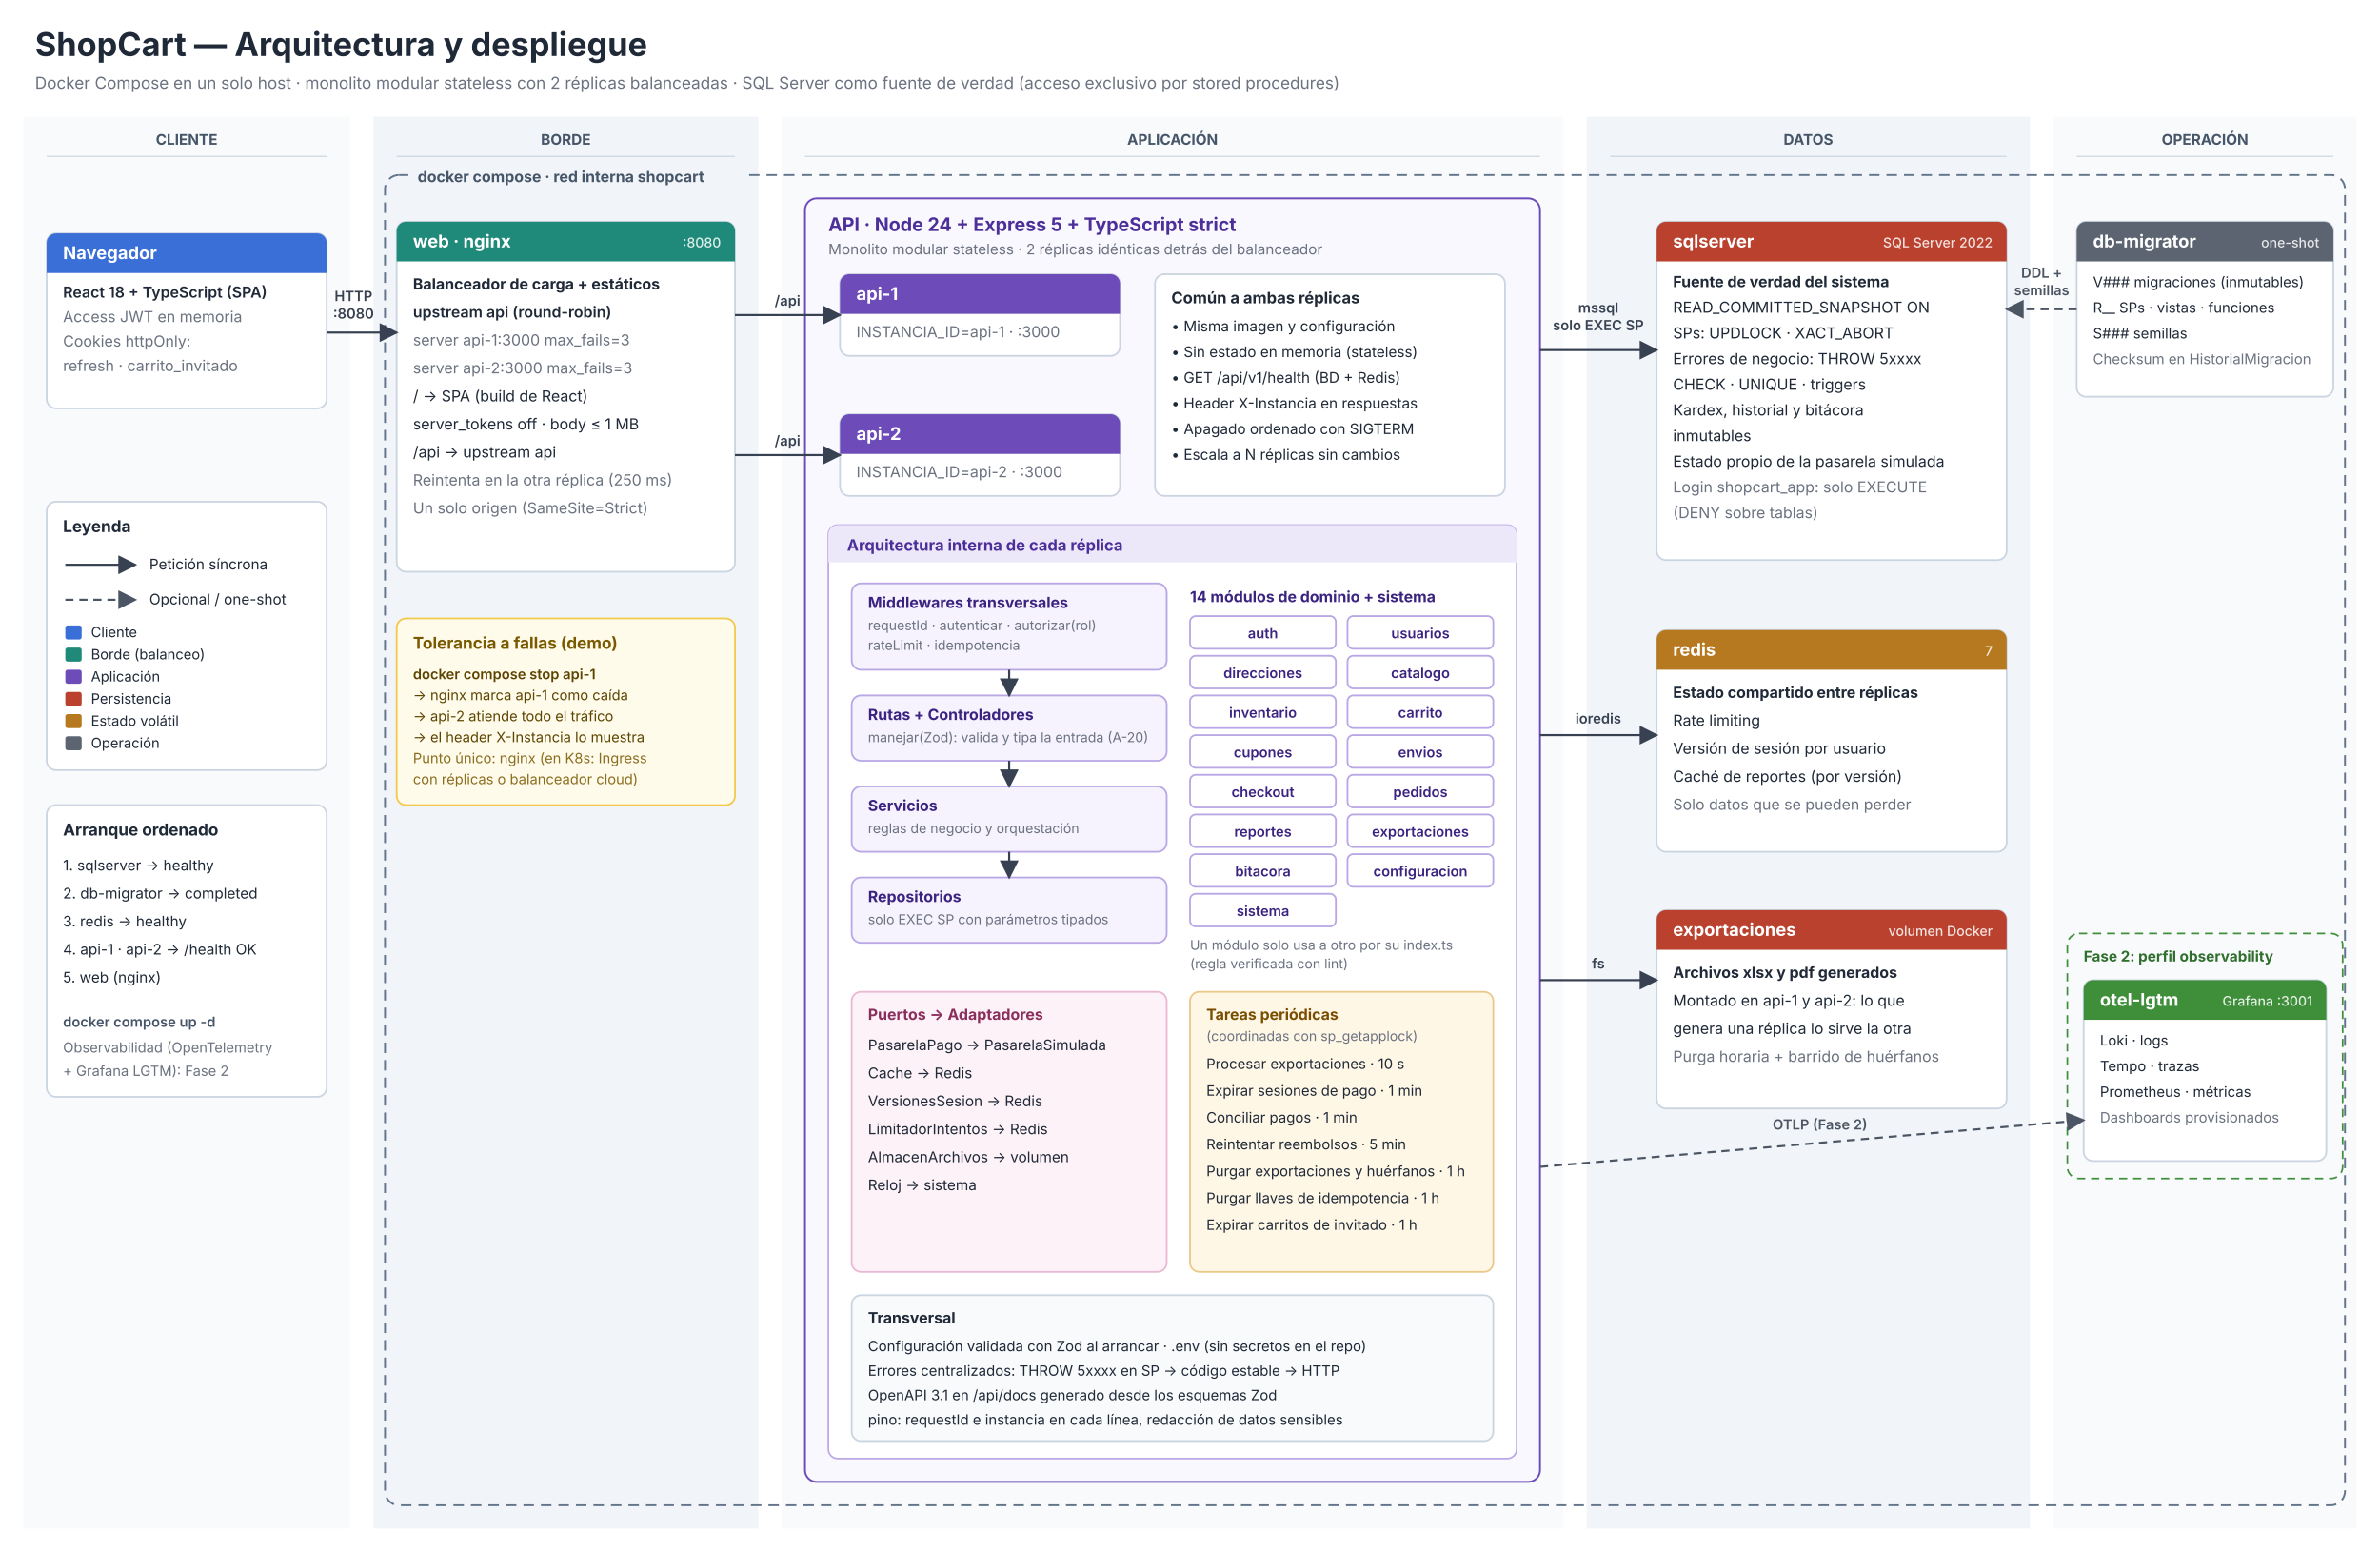
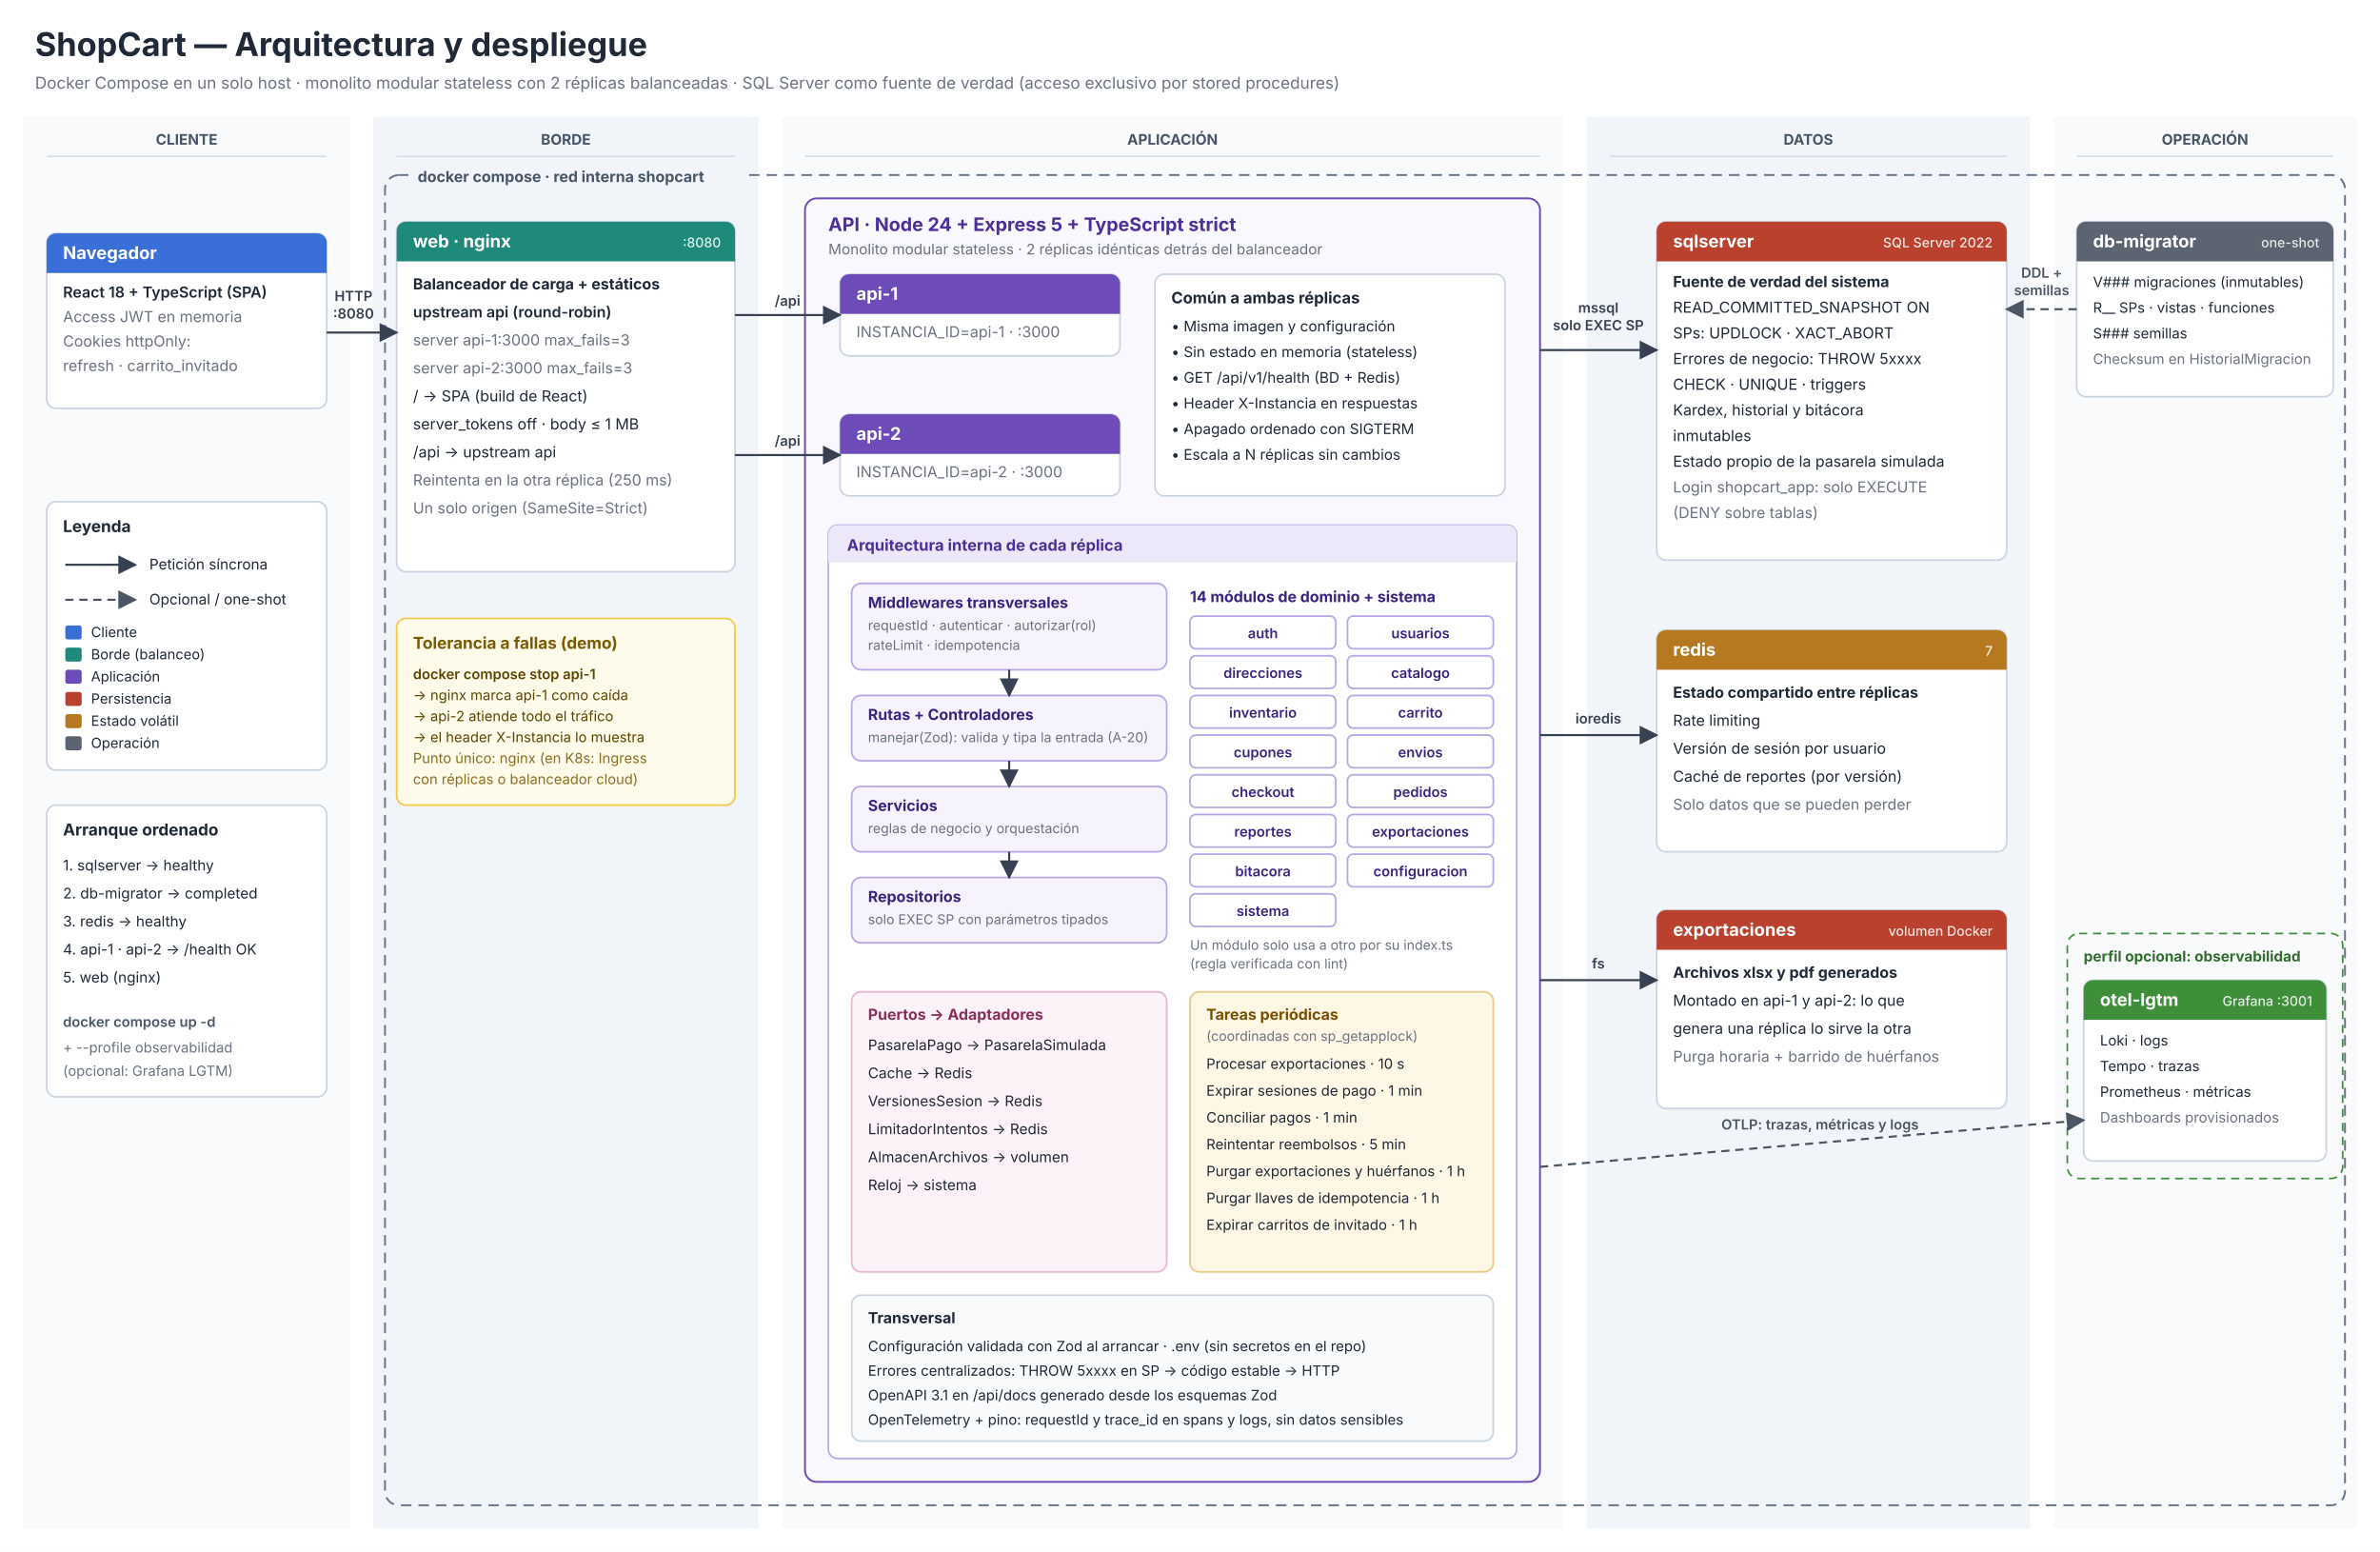
<svg xmlns="http://www.w3.org/2000/svg" width="2040" height="1330" viewBox="0 0 2040 1330">
  <defs>
    <marker id="arr" viewBox="0 0 10 10" refX="9" refY="5" markerWidth="9" markerHeight="9" orient="auto-start-reverse">
      <path d="M0 0 L10 5 L0 10 z" fill="#374151" />
    </marker>
    <marker id="arrD" viewBox="0 0 10 10" refX="9" refY="5" markerWidth="9" markerHeight="9" orient="auto-start-reverse">
      <path d="M0 0 L10 5 L0 10 z" fill="#4B5563" />
    </marker>
  </defs>
  <rect width="2040" height="1330" fill="white" />
  <text x="30" y="48" font-family="Inter, 'Segoe UI', Arial, sans-serif" font-size="28" font-weight="700" fill="#1F2937" text-anchor="start">ShopCart — Arquitectura y despliegue</text>
  <text x="30" y="76" font-family="Inter, 'Segoe UI', Arial, sans-serif" font-size="14" font-weight="400" fill="#6B7280" text-anchor="start">Docker Compose en un solo host · monolito modular stateless con 2 réplicas balanceadas · SQL Server como fuente de verdad (acceso exclusivo por stored procedures)</text>
  <rect x="20" y="100" width="280" height="1210" rx="0" fill="#F8FAFC" stroke="none" stroke-width="1.5" />
  <text x="160.0" y="124" font-family="Inter, 'Segoe UI', Arial, sans-serif" font-size="12.5" font-weight="700" fill="#475569" text-anchor="middle">CLIENTE</text>
  <line x1="40" y1="134" x2="280" y2="134" stroke="#CBD5E1" stroke-width="1" />
  <rect x="320" y="100" width="330" height="1210" rx="0" fill="#F1F5F9" stroke="none" stroke-width="1.5" />
  <text x="485.0" y="124" font-family="Inter, 'Segoe UI', Arial, sans-serif" font-size="12.5" font-weight="700" fill="#475569" text-anchor="middle">BORDE</text>
  <line x1="340" y1="134" x2="630" y2="134" stroke="#CBD5E1" stroke-width="1" />
  <rect x="670" y="100" width="670" height="1210" rx="0" fill="#F8FAFC" stroke="none" stroke-width="1.5" />
  <text x="1005.0" y="124" font-family="Inter, 'Segoe UI', Arial, sans-serif" font-size="12.5" font-weight="700" fill="#475569" text-anchor="middle">APLICACIÓN</text>
  <line x1="690" y1="134" x2="1320" y2="134" stroke="#CBD5E1" stroke-width="1" />
  <rect x="1360" y="100" width="380" height="1210" rx="0" fill="#F1F5F9" stroke="none" stroke-width="1.5" />
  <text x="1550.0" y="124" font-family="Inter, 'Segoe UI', Arial, sans-serif" font-size="12.5" font-weight="700" fill="#475569" text-anchor="middle">DATOS</text>
  <line x1="1380" y1="134" x2="1720" y2="134" stroke="#CBD5E1" stroke-width="1" />
  <rect x="1760" y="100" width="260" height="1210" rx="0" fill="#F8FAFC" stroke="none" stroke-width="1.5" />
  <text x="1890.0" y="124" font-family="Inter, 'Segoe UI', Arial, sans-serif" font-size="12.5" font-weight="700" fill="#475569" text-anchor="middle">OPERACIÓN</text>
  <line x1="1780" y1="134" x2="2000" y2="134" stroke="#CBD5E1" stroke-width="1" />
  <rect x="330" y="150" width="1680" height="1140" rx="12" fill="none" stroke="#64748B" stroke-width="1.6" stroke-dasharray="9 6" />
  <rect x="350" y="140" width="292" height="22" fill="#F1F5F9" />
  <text x="358" y="156" font-family="Inter, 'Segoe UI', Arial, sans-serif" font-size="13" font-weight="700" fill="#475569" text-anchor="start">docker compose · red interna shopcart</text>
  <rect x="40" y="200" width="240" height="150" rx="8" fill="white" stroke="#CBD5E1" stroke-width="1.5" />
  <path d="M40 208 a8 8 0 0 1 8 -8 h224 a8 8 0 0 1 8 8 v26 h-240 z" fill="#3B6FD8" />
  <text x="54" y="222" font-family="Inter, 'Segoe UI', Arial, sans-serif" font-size="15" font-weight="700" fill="white" text-anchor="start">Navegador</text>
  <text x="54" y="255" font-family="Inter, 'Segoe UI', Arial, sans-serif" font-size="13" font-weight="600" fill="#1F2937" text-anchor="start">React 18 + TypeScript (SPA)</text>
  <text x="54" y="276" font-family="Inter, 'Segoe UI', Arial, sans-serif" font-size="13" font-weight="400" fill="#6B7280" text-anchor="start">Access JWT en memoria</text>
  <text x="54" y="297" font-family="Inter, 'Segoe UI', Arial, sans-serif" font-size="13" font-weight="400" fill="#6B7280" text-anchor="start">Cookies httpOnly:</text>
  <text x="54" y="318" font-family="Inter, 'Segoe UI', Arial, sans-serif" font-size="13" font-weight="400" fill="#6B7280" text-anchor="start">refresh · carrito_invitado</text>
  <rect x="40" y="430" width="240" height="230" rx="8" fill="white" stroke="#CBD5E1" stroke-width="1.5" />
  <text x="54" y="456" font-family="Inter, 'Segoe UI', Arial, sans-serif" font-size="14" font-weight="700" fill="#1F2937" text-anchor="start">Leyenda</text>
  <line x1="56" y1="484" x2="116" y2="484" stroke="#374151" stroke-width="1.8" marker-end="url(#arr)" />
  <text x="128" y="488" font-family="Inter, 'Segoe UI', Arial, sans-serif" font-size="12.5" font-weight="400" fill="#1F2937" text-anchor="start">Petición síncrona</text>
  <line x1="56" y1="514" x2="116" y2="514" stroke="#4B5563" stroke-width="1.8" stroke-dasharray="7 5" marker-end="url(#arrD)" />
  <text x="128" y="518" font-family="Inter, 'Segoe UI', Arial, sans-serif" font-size="12.5" font-weight="400" fill="#1F2937" text-anchor="start">Opcional / one-shot</text>
  <rect x="56" y="536" width="14" height="12" rx="2" fill="#3B6FD8" stroke="none" stroke-width="1.5" />
  <text x="78" y="546" font-family="Inter, 'Segoe UI', Arial, sans-serif" font-size="12" font-weight="400" fill="#1F2937" text-anchor="start">Cliente</text>
  <rect x="56" y="555" width="14" height="12" rx="2" fill="#1F8A7A" stroke="none" stroke-width="1.5" />
  <text x="78" y="565" font-family="Inter, 'Segoe UI', Arial, sans-serif" font-size="12" font-weight="400" fill="#1F2937" text-anchor="start">Borde (balanceo)</text>
  <rect x="56" y="574" width="14" height="12" rx="2" fill="#6D4BB8" stroke="none" stroke-width="1.5" />
  <text x="78" y="584" font-family="Inter, 'Segoe UI', Arial, sans-serif" font-size="12" font-weight="400" fill="#1F2937" text-anchor="start">Aplicación</text>
  <rect x="56" y="593" width="14" height="12" rx="2" fill="#B9412E" stroke="none" stroke-width="1.5" />
  <text x="78" y="603" font-family="Inter, 'Segoe UI', Arial, sans-serif" font-size="12" font-weight="400" fill="#1F2937" text-anchor="start">Persistencia</text>
  <rect x="56" y="612" width="14" height="12" rx="2" fill="#B7791F" stroke="none" stroke-width="1.5" />
  <text x="78" y="622" font-family="Inter, 'Segoe UI', Arial, sans-serif" font-size="12" font-weight="400" fill="#1F2937" text-anchor="start">Estado volátil</text>
  <rect x="56" y="631" width="14" height="12" rx="2" fill="#5B6470" stroke="none" stroke-width="1.5" />
  <text x="78" y="641" font-family="Inter, 'Segoe UI', Arial, sans-serif" font-size="12" font-weight="400" fill="#1F2937" text-anchor="start">Operación</text>
  <rect x="40" y="690" width="240" height="250" rx="8" fill="white" stroke="#CBD5E1" stroke-width="1.5" />
  <text x="54" y="716" font-family="Inter, 'Segoe UI', Arial, sans-serif" font-size="14" font-weight="700" fill="#1F2937" text-anchor="start">Arranque ordenado</text>
  <text x="54" y="746" font-family="Inter, 'Segoe UI', Arial, sans-serif" font-size="12.5" font-weight="400" fill="#1F2937" text-anchor="start">1. sqlserver  → healthy</text>
  <text x="54" y="770" font-family="Inter, 'Segoe UI', Arial, sans-serif" font-size="12.5" font-weight="400" fill="#1F2937" text-anchor="start">2. db-migrator  → completed</text>
  <text x="54" y="794" font-family="Inter, 'Segoe UI', Arial, sans-serif" font-size="12.5" font-weight="400" fill="#1F2937" text-anchor="start">3. redis  → healthy</text>
  <text x="54" y="818" font-family="Inter, 'Segoe UI', Arial, sans-serif" font-size="12.5" font-weight="400" fill="#1F2937" text-anchor="start">4. api-1 · api-2  → /health OK</text>
  <text x="54" y="842" font-family="Inter, 'Segoe UI', Arial, sans-serif" font-size="12.5" font-weight="400" fill="#1F2937" text-anchor="start">5. web (nginx)</text>
  <text x="54" y="880" font-family="Inter, 'Segoe UI', Arial, sans-serif" font-size="12" font-weight="600" fill="#475569" text-anchor="start">docker compose up -d</text>
-   <text x="54" y="902" font-family="Inter, 'Segoe UI', Arial, sans-serif" font-size="12" font-weight="400" fill="#6B7280" text-anchor="start">Observabilidad (OpenTelemetry</text>
-   <text x="54" y="922" font-family="Inter, 'Segoe UI', Arial, sans-serif" font-size="12" font-weight="400" fill="#6B7280" text-anchor="start">+ Grafana LGTM): Fase 2</text>
+   <text x="54" y="902" font-family="Inter, 'Segoe UI', Arial, sans-serif" font-size="12" font-weight="400" fill="#6B7280" text-anchor="start">+ --profile observabilidad</text>
+   <text x="54" y="922" font-family="Inter, 'Segoe UI', Arial, sans-serif" font-size="12" font-weight="400" fill="#6B7280" text-anchor="start">(opcional: Grafana LGTM)</text>
  <rect x="340" y="190" width="290" height="300" rx="8" fill="white" stroke="#CBD5E1" stroke-width="1.5" />
  <path d="M340 198 a8 8 0 0 1 8 -8 h274 a8 8 0 0 1 8 8 v26 h-290 z" fill="#1F8A7A" />
  <text x="354" y="212" font-family="Inter, 'Segoe UI', Arial, sans-serif" font-size="15" font-weight="700" fill="white" text-anchor="start">web · nginx</text>
  <text x="618" y="212" font-family="Inter, 'Segoe UI', Arial, sans-serif" font-size="11.5" font-weight="500" fill="#FFFFFFD9" text-anchor="end">:8080</text>
  <text x="354" y="248" font-family="Inter, 'Segoe UI', Arial, sans-serif" font-size="13" font-weight="700" fill="#1F2937" text-anchor="start">Balanceador de carga + estáticos</text>
  <text x="354" y="272" font-family="Inter, 'Segoe UI', Arial, sans-serif" font-size="13" font-weight="600" fill="#1F2937" text-anchor="start">upstream api (round-robin)</text>
  <text x="354" y="296" font-family="Inter, 'Segoe UI', Arial, sans-serif" font-size="13" font-weight="400" fill="#6B7280" text-anchor="start">  server api-1:3000  max_fails=3</text>
  <text x="354" y="320" font-family="Inter, 'Segoe UI', Arial, sans-serif" font-size="13" font-weight="400" fill="#6B7280" text-anchor="start">  server api-2:3000  max_fails=3</text>
  <text x="354" y="344" font-family="Inter, 'Segoe UI', Arial, sans-serif" font-size="13" font-weight="400" fill="#1F2937" text-anchor="start">/          → SPA (build de React)</text>
  <text x="354" y="368" font-family="Inter, 'Segoe UI', Arial, sans-serif" font-size="13" font-weight="400" fill="#1F2937" text-anchor="start">server_tokens off · body ≤ 1 MB</text>
  <text x="354" y="392" font-family="Inter, 'Segoe UI', Arial, sans-serif" font-size="13" font-weight="400" fill="#1F2937" text-anchor="start">/api      → upstream api</text>
  <text x="354" y="416" font-family="Inter, 'Segoe UI', Arial, sans-serif" font-size="13" font-weight="400" fill="#6B7280" text-anchor="start">Reintenta en la otra réplica (250 ms)</text>
  <text x="354" y="440" font-family="Inter, 'Segoe UI', Arial, sans-serif" font-size="13" font-weight="400" fill="#6B7280" text-anchor="start">Un solo origen (SameSite=Strict)</text>
  <line x1="280" y1="285" x2="340" y2="285" stroke="#374151" stroke-width="1.8" marker-end="url(#arr)" />
  <text x="303" y="258" font-family="Inter, 'Segoe UI', Arial, sans-serif" font-size="12" font-weight="600" fill="#374151" text-anchor="middle">HTTP</text>
  <text x="303" y="273" font-family="Inter, 'Segoe UI', Arial, sans-serif" font-size="12" font-weight="600" fill="#374151" text-anchor="middle">:8080</text>
  <rect x="340" y="530" width="290" height="160" rx="8" fill="#FFFBEB" stroke="#F2C94C" stroke-width="1.5" />
  <text x="354" y="556" font-family="Inter, 'Segoe UI', Arial, sans-serif" font-size="14" font-weight="700" fill="#7A5A00" text-anchor="start">Tolerancia a fallas (demo)</text>
  <text x="354" y="582" font-family="Inter, 'Segoe UI', Arial, sans-serif" font-size="12" font-weight="600" fill="#5C4400" text-anchor="start">docker compose stop api-1</text>
  <text x="354" y="600" font-family="Inter, 'Segoe UI', Arial, sans-serif" font-size="12" font-weight="400" fill="#5C4400" text-anchor="start">→ nginx marca api-1 como caída</text>
  <text x="354" y="618" font-family="Inter, 'Segoe UI', Arial, sans-serif" font-size="12" font-weight="400" fill="#5C4400" text-anchor="start">→ api-2 atiende todo el tráfico</text>
  <text x="354" y="636" font-family="Inter, 'Segoe UI', Arial, sans-serif" font-size="12" font-weight="400" fill="#5C4400" text-anchor="start">→ el header X-Instancia lo muestra</text>
  <text x="354" y="654" font-family="Inter, 'Segoe UI', Arial, sans-serif" font-size="12" font-weight="400" fill="#8A6D1F" text-anchor="start">Punto único: nginx (en K8s: Ingress</text>
  <text x="354" y="672" font-family="Inter, 'Segoe UI', Arial, sans-serif" font-size="12" font-weight="400" fill="#8A6D1F" text-anchor="start">con réplicas o balanceador cloud)</text>
  <rect x="690" y="170" width="630" height="1100" rx="10" fill="#FAF8FF" stroke="#6D4BB8" stroke-width="1.6" />
  <text x="710" y="198" font-family="Inter, 'Segoe UI', Arial, sans-serif" font-size="16" font-weight="700" fill="#4C2F99" text-anchor="start">API · Node 24 + Express 5 + TypeScript strict</text>
  <text x="710" y="218" font-family="Inter, 'Segoe UI', Arial, sans-serif" font-size="12.5" font-weight="400" fill="#6B7280" text-anchor="start">Monolito modular stateless · 2 réplicas idénticas detrás del balanceador</text>
  <rect x="720" y="235" width="240" height="70" rx="8" fill="white" stroke="#CBD5E1" stroke-width="1.5" />
  <path d="M720 243 a8 8 0 0 1 8 -8 h224 a8 8 0 0 1 8 8 v26 h-240 z" fill="#6D4BB8" />
  <text x="734" y="257" font-family="Inter, 'Segoe UI', Arial, sans-serif" font-size="15" font-weight="700" fill="white" text-anchor="start">api-1</text>
  <text x="734" y="289" font-family="Inter, 'Segoe UI', Arial, sans-serif" font-size="13" font-weight="400" fill="#6B7280" text-anchor="start">INSTANCIA_ID=api-1 · :3000</text>
  <rect x="720" y="355" width="240" height="70" rx="8" fill="white" stroke="#CBD5E1" stroke-width="1.5" />
  <path d="M720 363 a8 8 0 0 1 8 -8 h224 a8 8 0 0 1 8 8 v26 h-240 z" fill="#6D4BB8" />
  <text x="734" y="377" font-family="Inter, 'Segoe UI', Arial, sans-serif" font-size="15" font-weight="700" fill="white" text-anchor="start">api-2</text>
  <text x="734" y="409" font-family="Inter, 'Segoe UI', Arial, sans-serif" font-size="13" font-weight="400" fill="#6B7280" text-anchor="start">INSTANCIA_ID=api-2 · :3000</text>
  <line x1="630" y1="270" x2="720" y2="270" stroke="#374151" stroke-width="1.8" marker-end="url(#arr)" />
  <text x="675.0" y="262" font-family="Inter, 'Segoe UI', Arial, sans-serif" font-size="12" font-weight="600" fill="#374151" text-anchor="middle">/api</text>
  <line x1="630" y1="390" x2="720" y2="390" stroke="#374151" stroke-width="1.8" marker-end="url(#arr)" />
  <text x="675.0" y="382" font-family="Inter, 'Segoe UI', Arial, sans-serif" font-size="12" font-weight="600" fill="#374151" text-anchor="middle">/api</text>
  <rect x="990" y="235" width="300" height="190" rx="8" fill="white" stroke="#CBD5E1" stroke-width="1.5" />
  <text x="1004" y="260" font-family="Inter, 'Segoe UI', Arial, sans-serif" font-size="13.5" font-weight="700" fill="#1F2937" text-anchor="start">Común a ambas réplicas</text>
  <text x="1004" y="284" font-family="Inter, 'Segoe UI', Arial, sans-serif" font-size="12.5" font-weight="400" fill="#1F2937" text-anchor="start">• Misma imagen y configuración</text>
  <text x="1004" y="306" font-family="Inter, 'Segoe UI', Arial, sans-serif" font-size="12.5" font-weight="400" fill="#1F2937" text-anchor="start">• Sin estado en memoria (stateless)</text>
  <text x="1004" y="328" font-family="Inter, 'Segoe UI', Arial, sans-serif" font-size="12.5" font-weight="400" fill="#1F2937" text-anchor="start">• GET /api/v1/health (BD + Redis)</text>
  <text x="1004" y="350" font-family="Inter, 'Segoe UI', Arial, sans-serif" font-size="12.5" font-weight="400" fill="#1F2937" text-anchor="start">• Header X-Instancia en respuestas</text>
  <text x="1004" y="372" font-family="Inter, 'Segoe UI', Arial, sans-serif" font-size="12.5" font-weight="400" fill="#1F2937" text-anchor="start">• Apagado ordenado con SIGTERM</text>
  <text x="1004" y="394" font-family="Inter, 'Segoe UI', Arial, sans-serif" font-size="12.5" font-weight="400" fill="#1F2937" text-anchor="start">• Escala a N réplicas sin cambios</text>
  <rect x="710" y="450" width="590" height="800" rx="8" fill="white" stroke="#B9A7E6" stroke-width="1.4" />
  <path d="M710 458 a8 8 0 0 1 8 -8 h574 a8 8 0 0 1 8 8 v24 h-590 z" fill="#EDE7FA" />
  <text x="726" y="472" font-family="Inter, 'Segoe UI', Arial, sans-serif" font-size="13.5" font-weight="700" fill="#4C2F99" text-anchor="start">Arquitectura interna de cada réplica</text>
  <rect x="730" y="500" width="270" height="74" rx="8" fill="#F6F2FE" stroke="#B9A7E6" stroke-width="1.5" />
  <text x="744" y="521" font-family="Inter, 'Segoe UI', Arial, sans-serif" font-size="13" font-weight="700" fill="#3B2380" text-anchor="start">Middlewares transversales</text>
  <text x="744" y="540" font-family="Inter, 'Segoe UI', Arial, sans-serif" font-size="11.5" font-weight="400" fill="#6B7280" text-anchor="start">requestId · autenticar · autorizar(rol)</text>
  <text x="744" y="557" font-family="Inter, 'Segoe UI', Arial, sans-serif" font-size="11.5" font-weight="400" fill="#6B7280" text-anchor="start">rateLimit · idempotencia</text>
  <rect x="730" y="596" width="270" height="56" rx="8" fill="#F6F2FE" stroke="#B9A7E6" stroke-width="1.5" />
  <text x="744" y="617" font-family="Inter, 'Segoe UI', Arial, sans-serif" font-size="13" font-weight="700" fill="#3B2380" text-anchor="start">Rutas + Controladores</text>
  <text x="744" y="636" font-family="Inter, 'Segoe UI', Arial, sans-serif" font-size="11.5" font-weight="400" fill="#6B7280" text-anchor="start">manejar(Zod): valida y tipa la entrada (A-20)</text>
  <rect x="730" y="674" width="270" height="56" rx="8" fill="#F6F2FE" stroke="#B9A7E6" stroke-width="1.5" />
  <text x="744" y="695" font-family="Inter, 'Segoe UI', Arial, sans-serif" font-size="13" font-weight="700" fill="#3B2380" text-anchor="start">Servicios</text>
  <text x="744" y="714" font-family="Inter, 'Segoe UI', Arial, sans-serif" font-size="11.5" font-weight="400" fill="#6B7280" text-anchor="start">reglas de negocio y orquestación</text>
  <rect x="730" y="752" width="270" height="56" rx="8" fill="#F6F2FE" stroke="#B9A7E6" stroke-width="1.5" />
  <text x="744" y="773" font-family="Inter, 'Segoe UI', Arial, sans-serif" font-size="13" font-weight="700" fill="#3B2380" text-anchor="start">Repositorios</text>
  <text x="744" y="792" font-family="Inter, 'Segoe UI', Arial, sans-serif" font-size="11.5" font-weight="400" fill="#6B7280" text-anchor="start">solo EXEC SP con parámetros tipados</text>
  <line x1="865" y1="574" x2="865" y2="596" stroke="#374151" stroke-width="1.8" marker-end="url(#arr)" />
  <line x1="865" y1="652" x2="865" y2="674" stroke="#374151" stroke-width="1.8" marker-end="url(#arr)" />
  <line x1="865" y1="730" x2="865" y2="752" stroke="#374151" stroke-width="1.8" marker-end="url(#arr)" />
  <text x="1020" y="516" font-family="Inter, 'Segoe UI', Arial, sans-serif" font-size="13" font-weight="700" fill="#3B2380" text-anchor="start">14 módulos de dominio + sistema</text>
  <rect x="1020" y="528" width="125" height="28" rx="5" fill="white" stroke="#B9A7E6" stroke-width="1.5" />
  <text x="1082.5" y="547" font-family="Inter, 'Segoe UI', Arial, sans-serif" font-size="12" font-weight="600" fill="#3B2380" text-anchor="middle">auth</text>
  <rect x="1155" y="528" width="125" height="28" rx="5" fill="white" stroke="#B9A7E6" stroke-width="1.5" />
  <text x="1217.5" y="547" font-family="Inter, 'Segoe UI', Arial, sans-serif" font-size="12" font-weight="600" fill="#3B2380" text-anchor="middle">usuarios</text>
  <rect x="1020" y="562" width="125" height="28" rx="5" fill="white" stroke="#B9A7E6" stroke-width="1.5" />
  <text x="1082.5" y="581" font-family="Inter, 'Segoe UI', Arial, sans-serif" font-size="12" font-weight="600" fill="#3B2380" text-anchor="middle">direcciones</text>
  <rect x="1155" y="562" width="125" height="28" rx="5" fill="white" stroke="#B9A7E6" stroke-width="1.5" />
  <text x="1217.5" y="581" font-family="Inter, 'Segoe UI', Arial, sans-serif" font-size="12" font-weight="600" fill="#3B2380" text-anchor="middle">catalogo</text>
  <rect x="1020" y="596" width="125" height="28" rx="5" fill="white" stroke="#B9A7E6" stroke-width="1.5" />
  <text x="1082.5" y="615" font-family="Inter, 'Segoe UI', Arial, sans-serif" font-size="12" font-weight="600" fill="#3B2380" text-anchor="middle">inventario</text>
  <rect x="1155" y="596" width="125" height="28" rx="5" fill="white" stroke="#B9A7E6" stroke-width="1.5" />
  <text x="1217.5" y="615" font-family="Inter, 'Segoe UI', Arial, sans-serif" font-size="12" font-weight="600" fill="#3B2380" text-anchor="middle">carrito</text>
  <rect x="1020" y="630" width="125" height="28" rx="5" fill="white" stroke="#B9A7E6" stroke-width="1.5" />
  <text x="1082.5" y="649" font-family="Inter, 'Segoe UI', Arial, sans-serif" font-size="12" font-weight="600" fill="#3B2380" text-anchor="middle">cupones</text>
  <rect x="1155" y="630" width="125" height="28" rx="5" fill="white" stroke="#B9A7E6" stroke-width="1.5" />
  <text x="1217.5" y="649" font-family="Inter, 'Segoe UI', Arial, sans-serif" font-size="12" font-weight="600" fill="#3B2380" text-anchor="middle">envios</text>
  <rect x="1020" y="664" width="125" height="28" rx="5" fill="white" stroke="#B9A7E6" stroke-width="1.5" />
  <text x="1082.5" y="683" font-family="Inter, 'Segoe UI', Arial, sans-serif" font-size="12" font-weight="600" fill="#3B2380" text-anchor="middle">checkout</text>
  <rect x="1155" y="664" width="125" height="28" rx="5" fill="white" stroke="#B9A7E6" stroke-width="1.5" />
  <text x="1217.5" y="683" font-family="Inter, 'Segoe UI', Arial, sans-serif" font-size="12" font-weight="600" fill="#3B2380" text-anchor="middle">pedidos</text>
  <rect x="1020" y="698" width="125" height="28" rx="5" fill="white" stroke="#B9A7E6" stroke-width="1.5" />
  <text x="1082.5" y="717" font-family="Inter, 'Segoe UI', Arial, sans-serif" font-size="12" font-weight="600" fill="#3B2380" text-anchor="middle">reportes</text>
  <rect x="1155" y="698" width="125" height="28" rx="5" fill="white" stroke="#B9A7E6" stroke-width="1.5" />
  <text x="1217.5" y="717" font-family="Inter, 'Segoe UI', Arial, sans-serif" font-size="12" font-weight="600" fill="#3B2380" text-anchor="middle">exportaciones</text>
  <rect x="1020" y="732" width="125" height="28" rx="5" fill="white" stroke="#B9A7E6" stroke-width="1.5" />
  <text x="1082.5" y="751" font-family="Inter, 'Segoe UI', Arial, sans-serif" font-size="12" font-weight="600" fill="#3B2380" text-anchor="middle">bitacora</text>
  <rect x="1155" y="732" width="125" height="28" rx="5" fill="white" stroke="#B9A7E6" stroke-width="1.5" />
  <text x="1217.5" y="751" font-family="Inter, 'Segoe UI', Arial, sans-serif" font-size="12" font-weight="600" fill="#3B2380" text-anchor="middle">configuracion</text>
  <rect x="1020" y="766" width="125" height="28" rx="5" fill="white" stroke="#B9A7E6" stroke-width="1.5" />
  <text x="1082.5" y="785" font-family="Inter, 'Segoe UI', Arial, sans-serif" font-size="12" font-weight="600" fill="#3B2380" text-anchor="middle">sistema</text>
  <text x="1020" y="814" font-family="Inter, 'Segoe UI', Arial, sans-serif" font-size="11.5" font-weight="400" fill="#6B7280" text-anchor="start">Un módulo solo usa a otro por su index.ts</text>
  <text x="1020" y="830" font-family="Inter, 'Segoe UI', Arial, sans-serif" font-size="11.5" font-weight="400" fill="#6B7280" text-anchor="start">(regla verificada con lint)</text>
  <rect x="730" y="850" width="270" height="240" rx="8" fill="#FDF2F8" stroke="#E9B8D3" stroke-width="1.5" />
  <text x="744" y="874" font-family="Inter, 'Segoe UI', Arial, sans-serif" font-size="13" font-weight="700" fill="#8A2E5D" text-anchor="start">Puertos → Adaptadores</text>
  <text x="744" y="900" font-family="Inter, 'Segoe UI', Arial, sans-serif" font-size="12.5" font-weight="400" fill="#1F2937" text-anchor="start">PasarelaPago → PasarelaSimulada</text>
  <text x="744" y="924" font-family="Inter, 'Segoe UI', Arial, sans-serif" font-size="12.5" font-weight="400" fill="#1F2937" text-anchor="start">Cache → Redis</text>
  <text x="744" y="948" font-family="Inter, 'Segoe UI', Arial, sans-serif" font-size="12.5" font-weight="400" fill="#1F2937" text-anchor="start">VersionesSesion → Redis</text>
  <text x="744" y="972" font-family="Inter, 'Segoe UI', Arial, sans-serif" font-size="12.5" font-weight="400" fill="#1F2937" text-anchor="start">LimitadorIntentos → Redis</text>
  <text x="744" y="996" font-family="Inter, 'Segoe UI', Arial, sans-serif" font-size="12.5" font-weight="400" fill="#1F2937" text-anchor="start">AlmacenArchivos → volumen</text>
  <text x="744" y="1020" font-family="Inter, 'Segoe UI', Arial, sans-serif" font-size="12.5" font-weight="400" fill="#1F2937" text-anchor="start">Reloj → sistema</text>
  <rect x="1020" y="850" width="260" height="240" rx="8" fill="#FFF7E6" stroke="#EBC98A" stroke-width="1.5" />
  <text x="1034" y="874" font-family="Inter, 'Segoe UI', Arial, sans-serif" font-size="13" font-weight="700" fill="#7A4E00" text-anchor="start">Tareas periódicas</text>
  <text x="1034" y="892" font-family="Inter, 'Segoe UI', Arial, sans-serif" font-size="11.5" font-weight="400" fill="#6B7280" text-anchor="start">(coordinadas con sp_getapplock)</text>
  <text x="1034" y="916" font-family="Inter, 'Segoe UI', Arial, sans-serif" font-size="12.2" font-weight="400" fill="#1F2937" text-anchor="start">Procesar exportaciones · 10 s</text>
  <text x="1034" y="939" font-family="Inter, 'Segoe UI', Arial, sans-serif" font-size="12.2" font-weight="400" fill="#1F2937" text-anchor="start">Expirar sesiones de pago · 1 min</text>
  <text x="1034" y="962" font-family="Inter, 'Segoe UI', Arial, sans-serif" font-size="12.2" font-weight="400" fill="#1F2937" text-anchor="start">Conciliar pagos · 1 min</text>
  <text x="1034" y="985" font-family="Inter, 'Segoe UI', Arial, sans-serif" font-size="12.2" font-weight="400" fill="#1F2937" text-anchor="start">Reintentar reembolsos · 5 min</text>
  <text x="1034" y="1008" font-family="Inter, 'Segoe UI', Arial, sans-serif" font-size="12.2" font-weight="400" fill="#1F2937" text-anchor="start">Purgar exportaciones y huérfanos · 1 h</text>
  <text x="1034" y="1031" font-family="Inter, 'Segoe UI', Arial, sans-serif" font-size="12.2" font-weight="400" fill="#1F2937" text-anchor="start">Purgar llaves de idempotencia · 1 h</text>
  <text x="1034" y="1054" font-family="Inter, 'Segoe UI', Arial, sans-serif" font-size="12.2" font-weight="400" fill="#1F2937" text-anchor="start">Expirar carritos de invitado · 1 h</text>
  <rect x="730" y="1110" width="550" height="125" rx="8" fill="#F8FAFC" stroke="#CBD5E1" stroke-width="1.5" />
  <text x="744" y="1134" font-family="Inter, 'Segoe UI', Arial, sans-serif" font-size="13" font-weight="700" fill="#1F2937" text-anchor="start">Transversal</text>
  <text x="744" y="1158" font-family="Inter, 'Segoe UI', Arial, sans-serif" font-size="12.2" font-weight="400" fill="#1F2937" text-anchor="start">Configuración validada con Zod al arrancar · .env (sin secretos en el repo)</text>
  <text x="744" y="1179" font-family="Inter, 'Segoe UI', Arial, sans-serif" font-size="12.2" font-weight="400" fill="#1F2937" text-anchor="start">Errores centralizados: THROW 5xxxx en SP → código estable → HTTP</text>
  <text x="744" y="1200" font-family="Inter, 'Segoe UI', Arial, sans-serif" font-size="12.2" font-weight="400" fill="#1F2937" text-anchor="start">OpenAPI 3.1 en /api/docs generado desde los esquemas Zod</text>
-   <text x="744" y="1221" font-family="Inter, 'Segoe UI', Arial, sans-serif" font-size="12.2" font-weight="400" fill="#1F2937" text-anchor="start">pino: requestId e instancia en cada línea, redacción de datos sensibles</text>
+   <text x="744" y="1221" font-family="Inter, 'Segoe UI', Arial, sans-serif" font-size="12.2" font-weight="400" fill="#1F2937" text-anchor="start">OpenTelemetry + pino: requestId y trace_id en spans y logs, sin datos sensibles</text>
  <rect x="1420" y="190" width="300" height="290" rx="8" fill="white" stroke="#CBD5E1" stroke-width="1.5" />
  <path d="M1420 198 a8 8 0 0 1 8 -8 h284 a8 8 0 0 1 8 8 v26 h-300 z" fill="#B9412E" />
  <text x="1434" y="212" font-family="Inter, 'Segoe UI', Arial, sans-serif" font-size="15" font-weight="700" fill="white" text-anchor="start">sqlserver</text>
  <text x="1708" y="212" font-family="Inter, 'Segoe UI', Arial, sans-serif" font-size="11.5" font-weight="500" fill="#FFFFFFD9" text-anchor="end">SQL Server 2022</text>
  <text x="1434" y="246" font-family="Inter, 'Segoe UI', Arial, sans-serif" font-size="13" font-weight="700" fill="#1F2937" text-anchor="start">Fuente de verdad del sistema</text>
  <text x="1434" y="268" font-family="Inter, 'Segoe UI', Arial, sans-serif" font-size="13" font-weight="400" fill="#1F2937" text-anchor="start">READ_COMMITTED_SNAPSHOT ON</text>
  <text x="1434" y="290" font-family="Inter, 'Segoe UI', Arial, sans-serif" font-size="13" font-weight="400" fill="#1F2937" text-anchor="start">SPs: UPDLOCK · XACT_ABORT</text>
  <text x="1434" y="312" font-family="Inter, 'Segoe UI', Arial, sans-serif" font-size="13" font-weight="400" fill="#1F2937" text-anchor="start">Errores de negocio: THROW 5xxxx</text>
  <text x="1434" y="334" font-family="Inter, 'Segoe UI', Arial, sans-serif" font-size="13" font-weight="400" fill="#1F2937" text-anchor="start">CHECK · UNIQUE · triggers</text>
  <text x="1434" y="356" font-family="Inter, 'Segoe UI', Arial, sans-serif" font-size="13" font-weight="400" fill="#1F2937" text-anchor="start">Kardex, historial y bitácora</text>
  <text x="1434" y="378" font-family="Inter, 'Segoe UI', Arial, sans-serif" font-size="13" font-weight="400" fill="#1F2937" text-anchor="start">inmutables</text>
  <text x="1434" y="400" font-family="Inter, 'Segoe UI', Arial, sans-serif" font-size="13" font-weight="400" fill="#1F2937" text-anchor="start">Estado propio de la pasarela simulada</text>
  <text x="1434" y="422" font-family="Inter, 'Segoe UI', Arial, sans-serif" font-size="13" font-weight="400" fill="#6B7280" text-anchor="start">Login shopcart_app: solo EXECUTE</text>
  <text x="1434" y="444" font-family="Inter, 'Segoe UI', Arial, sans-serif" font-size="13" font-weight="400" fill="#6B7280" text-anchor="start">(DENY sobre tablas)</text>
  <rect x="1420" y="540" width="300" height="190" rx="8" fill="white" stroke="#CBD5E1" stroke-width="1.5" />
  <path d="M1420 548 a8 8 0 0 1 8 -8 h284 a8 8 0 0 1 8 8 v26 h-300 z" fill="#B7791F" />
  <text x="1434" y="562" font-family="Inter, 'Segoe UI', Arial, sans-serif" font-size="15" font-weight="700" fill="white" text-anchor="start">redis</text>
  <text x="1708" y="562" font-family="Inter, 'Segoe UI', Arial, sans-serif" font-size="11.5" font-weight="500" fill="#FFFFFFD9" text-anchor="end">7</text>
  <text x="1434" y="598" font-family="Inter, 'Segoe UI', Arial, sans-serif" font-size="13" font-weight="700" fill="#1F2937" text-anchor="start">Estado compartido entre réplicas</text>
  <text x="1434" y="622" font-family="Inter, 'Segoe UI', Arial, sans-serif" font-size="13" font-weight="400" fill="#1F2937" text-anchor="start">Rate limiting</text>
  <text x="1434" y="646" font-family="Inter, 'Segoe UI', Arial, sans-serif" font-size="13" font-weight="400" fill="#1F2937" text-anchor="start">Versión de sesión por usuario</text>
  <text x="1434" y="670" font-family="Inter, 'Segoe UI', Arial, sans-serif" font-size="13" font-weight="400" fill="#1F2937" text-anchor="start">Caché de reportes (por versión)</text>
  <text x="1434" y="694" font-family="Inter, 'Segoe UI', Arial, sans-serif" font-size="13" font-weight="400" fill="#6B7280" text-anchor="start">Solo datos que se pueden perder</text>
  <line x1="1320" y1="300" x2="1420" y2="300" stroke="#374151" stroke-width="1.8" marker-end="url(#arr)" />
  <text x="1370.0" y="268" font-family="Inter, 'Segoe UI', Arial, sans-serif" font-size="12" font-weight="600" fill="#374151" text-anchor="middle">mssql</text>
  <text x="1370.0" y="283" font-family="Inter, 'Segoe UI', Arial, sans-serif" font-size="12" font-weight="600" fill="#374151" text-anchor="middle">solo EXEC SP</text>
  <line x1="1320" y1="630" x2="1420" y2="630" stroke="#374151" stroke-width="1.8" marker-end="url(#arr)" />
  <text x="1370.0" y="620" font-family="Inter, 'Segoe UI', Arial, sans-serif" font-size="12" font-weight="600" fill="#374151" text-anchor="middle">ioredis</text>
  <rect x="1420" y="780" width="300" height="170" rx="8" fill="white" stroke="#CBD5E1" stroke-width="1.5" />
  <path d="M1420 788 a8 8 0 0 1 8 -8 h284 a8 8 0 0 1 8 8 v26 h-300 z" fill="#B9412E" />
  <text x="1434" y="802" font-family="Inter, 'Segoe UI', Arial, sans-serif" font-size="15" font-weight="700" fill="white" text-anchor="start">exportaciones</text>
  <text x="1708" y="802" font-family="Inter, 'Segoe UI', Arial, sans-serif" font-size="11.5" font-weight="500" fill="#FFFFFFD9" text-anchor="end">volumen Docker</text>
  <text x="1434" y="838" font-family="Inter, 'Segoe UI', Arial, sans-serif" font-size="13" font-weight="700" fill="#1F2937" text-anchor="start">Archivos xlsx y pdf generados</text>
  <text x="1434" y="862" font-family="Inter, 'Segoe UI', Arial, sans-serif" font-size="13" font-weight="400" fill="#1F2937" text-anchor="start">Montado en api-1 y api-2: lo que</text>
  <text x="1434" y="886" font-family="Inter, 'Segoe UI', Arial, sans-serif" font-size="13" font-weight="400" fill="#1F2937" text-anchor="start">genera una réplica lo sirve la otra</text>
  <text x="1434" y="910" font-family="Inter, 'Segoe UI', Arial, sans-serif" font-size="13" font-weight="400" fill="#6B7280" text-anchor="start">Purga horaria + barrido de huérfanos</text>
  <line x1="1320" y1="840" x2="1420" y2="840" stroke="#374151" stroke-width="1.8" marker-end="url(#arr)" />
  <text x="1370.0" y="830" font-family="Inter, 'Segoe UI', Arial, sans-serif" font-size="12" font-weight="600" fill="#374151" text-anchor="middle">fs</text>
  <rect x="1780" y="190" width="220" height="150" rx="8" fill="white" stroke="#CBD5E1" stroke-width="1.5" />
  <path d="M1780 198 a8 8 0 0 1 8 -8 h204 a8 8 0 0 1 8 8 v26 h-220 z" fill="#5B6470" />
  <text x="1794" y="212" font-family="Inter, 'Segoe UI', Arial, sans-serif" font-size="15" font-weight="700" fill="white" text-anchor="start">db-migrator</text>
  <text x="1988" y="212" font-family="Inter, 'Segoe UI', Arial, sans-serif" font-size="11.5" font-weight="500" fill="#FFFFFFD9" text-anchor="end">one-shot</text>
  <text x="1794" y="246" font-family="Inter, 'Segoe UI', Arial, sans-serif" font-size="12.2" font-weight="400" fill="#1F2937" text-anchor="start">V### migraciones (inmutables)</text>
  <text x="1794" y="268" font-family="Inter, 'Segoe UI', Arial, sans-serif" font-size="12.2" font-weight="400" fill="#1F2937" text-anchor="start">R__ SPs · vistas · funciones</text>
  <text x="1794" y="290" font-family="Inter, 'Segoe UI', Arial, sans-serif" font-size="12.2" font-weight="400" fill="#1F2937" text-anchor="start">S### semillas</text>
  <text x="1794" y="312" font-family="Inter, 'Segoe UI', Arial, sans-serif" font-size="12.2" font-weight="400" fill="#6B7280" text-anchor="start">Checksum en HistorialMigracion</text>
  <line x1="1780" y1="265" x2="1720" y2="265" stroke="#4B5563" stroke-width="1.8" stroke-dasharray="7 5" marker-end="url(#arrD)" />
  <text x="1750.0" y="238" font-family="Inter, 'Segoe UI', Arial, sans-serif" font-size="12" font-weight="600" fill="#4B5563" text-anchor="middle">DDL +</text>
  <text x="1750.0" y="253" font-family="Inter, 'Segoe UI', Arial, sans-serif" font-size="12" font-weight="600" fill="#4B5563" text-anchor="middle">semillas</text>
  <rect x="1772" y="800" width="236" height="210" rx="10" fill="none" stroke="#3E8E3A" stroke-width="1.4" stroke-dasharray="7 5" />
-   <text x="1786" y="824" font-family="Inter, 'Segoe UI', Arial, sans-serif" font-size="12.5" font-weight="700" fill="#2F6E2C" text-anchor="start">Fase 2: perfil observability</text>
+   <text x="1786" y="824" font-family="Inter, 'Segoe UI', Arial, sans-serif" font-size="12.5" font-weight="700" fill="#2F6E2C" text-anchor="start">perfil opcional: observabilidad</text>
  <rect x="1786" y="840" width="208" height="155" rx="8" fill="white" stroke="#CBD5E1" stroke-width="1.5" />
  <path d="M1786 848 a8 8 0 0 1 8 -8 h192 a8 8 0 0 1 8 8 v26 h-208 z" fill="#3E8E3A" />
  <text x="1800" y="862" font-family="Inter, 'Segoe UI', Arial, sans-serif" font-size="15" font-weight="700" fill="white" text-anchor="start">otel-lgtm</text>
  <text x="1982" y="862" font-family="Inter, 'Segoe UI', Arial, sans-serif" font-size="11.5" font-weight="500" fill="#FFFFFFD9" text-anchor="end">Grafana :3001</text>
  <text x="1800" y="896" font-family="Inter, 'Segoe UI', Arial, sans-serif" font-size="12.2" font-weight="400" fill="#1F2937" text-anchor="start">Loki · logs</text>
  <text x="1800" y="918" font-family="Inter, 'Segoe UI', Arial, sans-serif" font-size="12.2" font-weight="400" fill="#1F2937" text-anchor="start">Tempo · trazas</text>
  <text x="1800" y="940" font-family="Inter, 'Segoe UI', Arial, sans-serif" font-size="12.2" font-weight="400" fill="#1F2937" text-anchor="start">Prometheus · métricas</text>
  <text x="1800" y="962" font-family="Inter, 'Segoe UI', Arial, sans-serif" font-size="12.2" font-weight="400" fill="#6B7280" text-anchor="start">Dashboards provisionados</text>
  <line x1="1320" y1="1000" x2="1786" y2="960" stroke="#4B5563" stroke-width="1.8" stroke-dasharray="7 5" marker-end="url(#arrD)" />
-   <text x="1560" y="968" font-family="Inter, 'Segoe UI', Arial, sans-serif" font-size="12" font-weight="600" fill="#4B5563" text-anchor="middle">OTLP (Fase 2)</text>
+   <text x="1560" y="968" font-family="Inter, 'Segoe UI', Arial, sans-serif" font-size="12" font-weight="600" fill="#4B5563" text-anchor="middle">OTLP: trazas, métricas y logs</text>
</svg>
